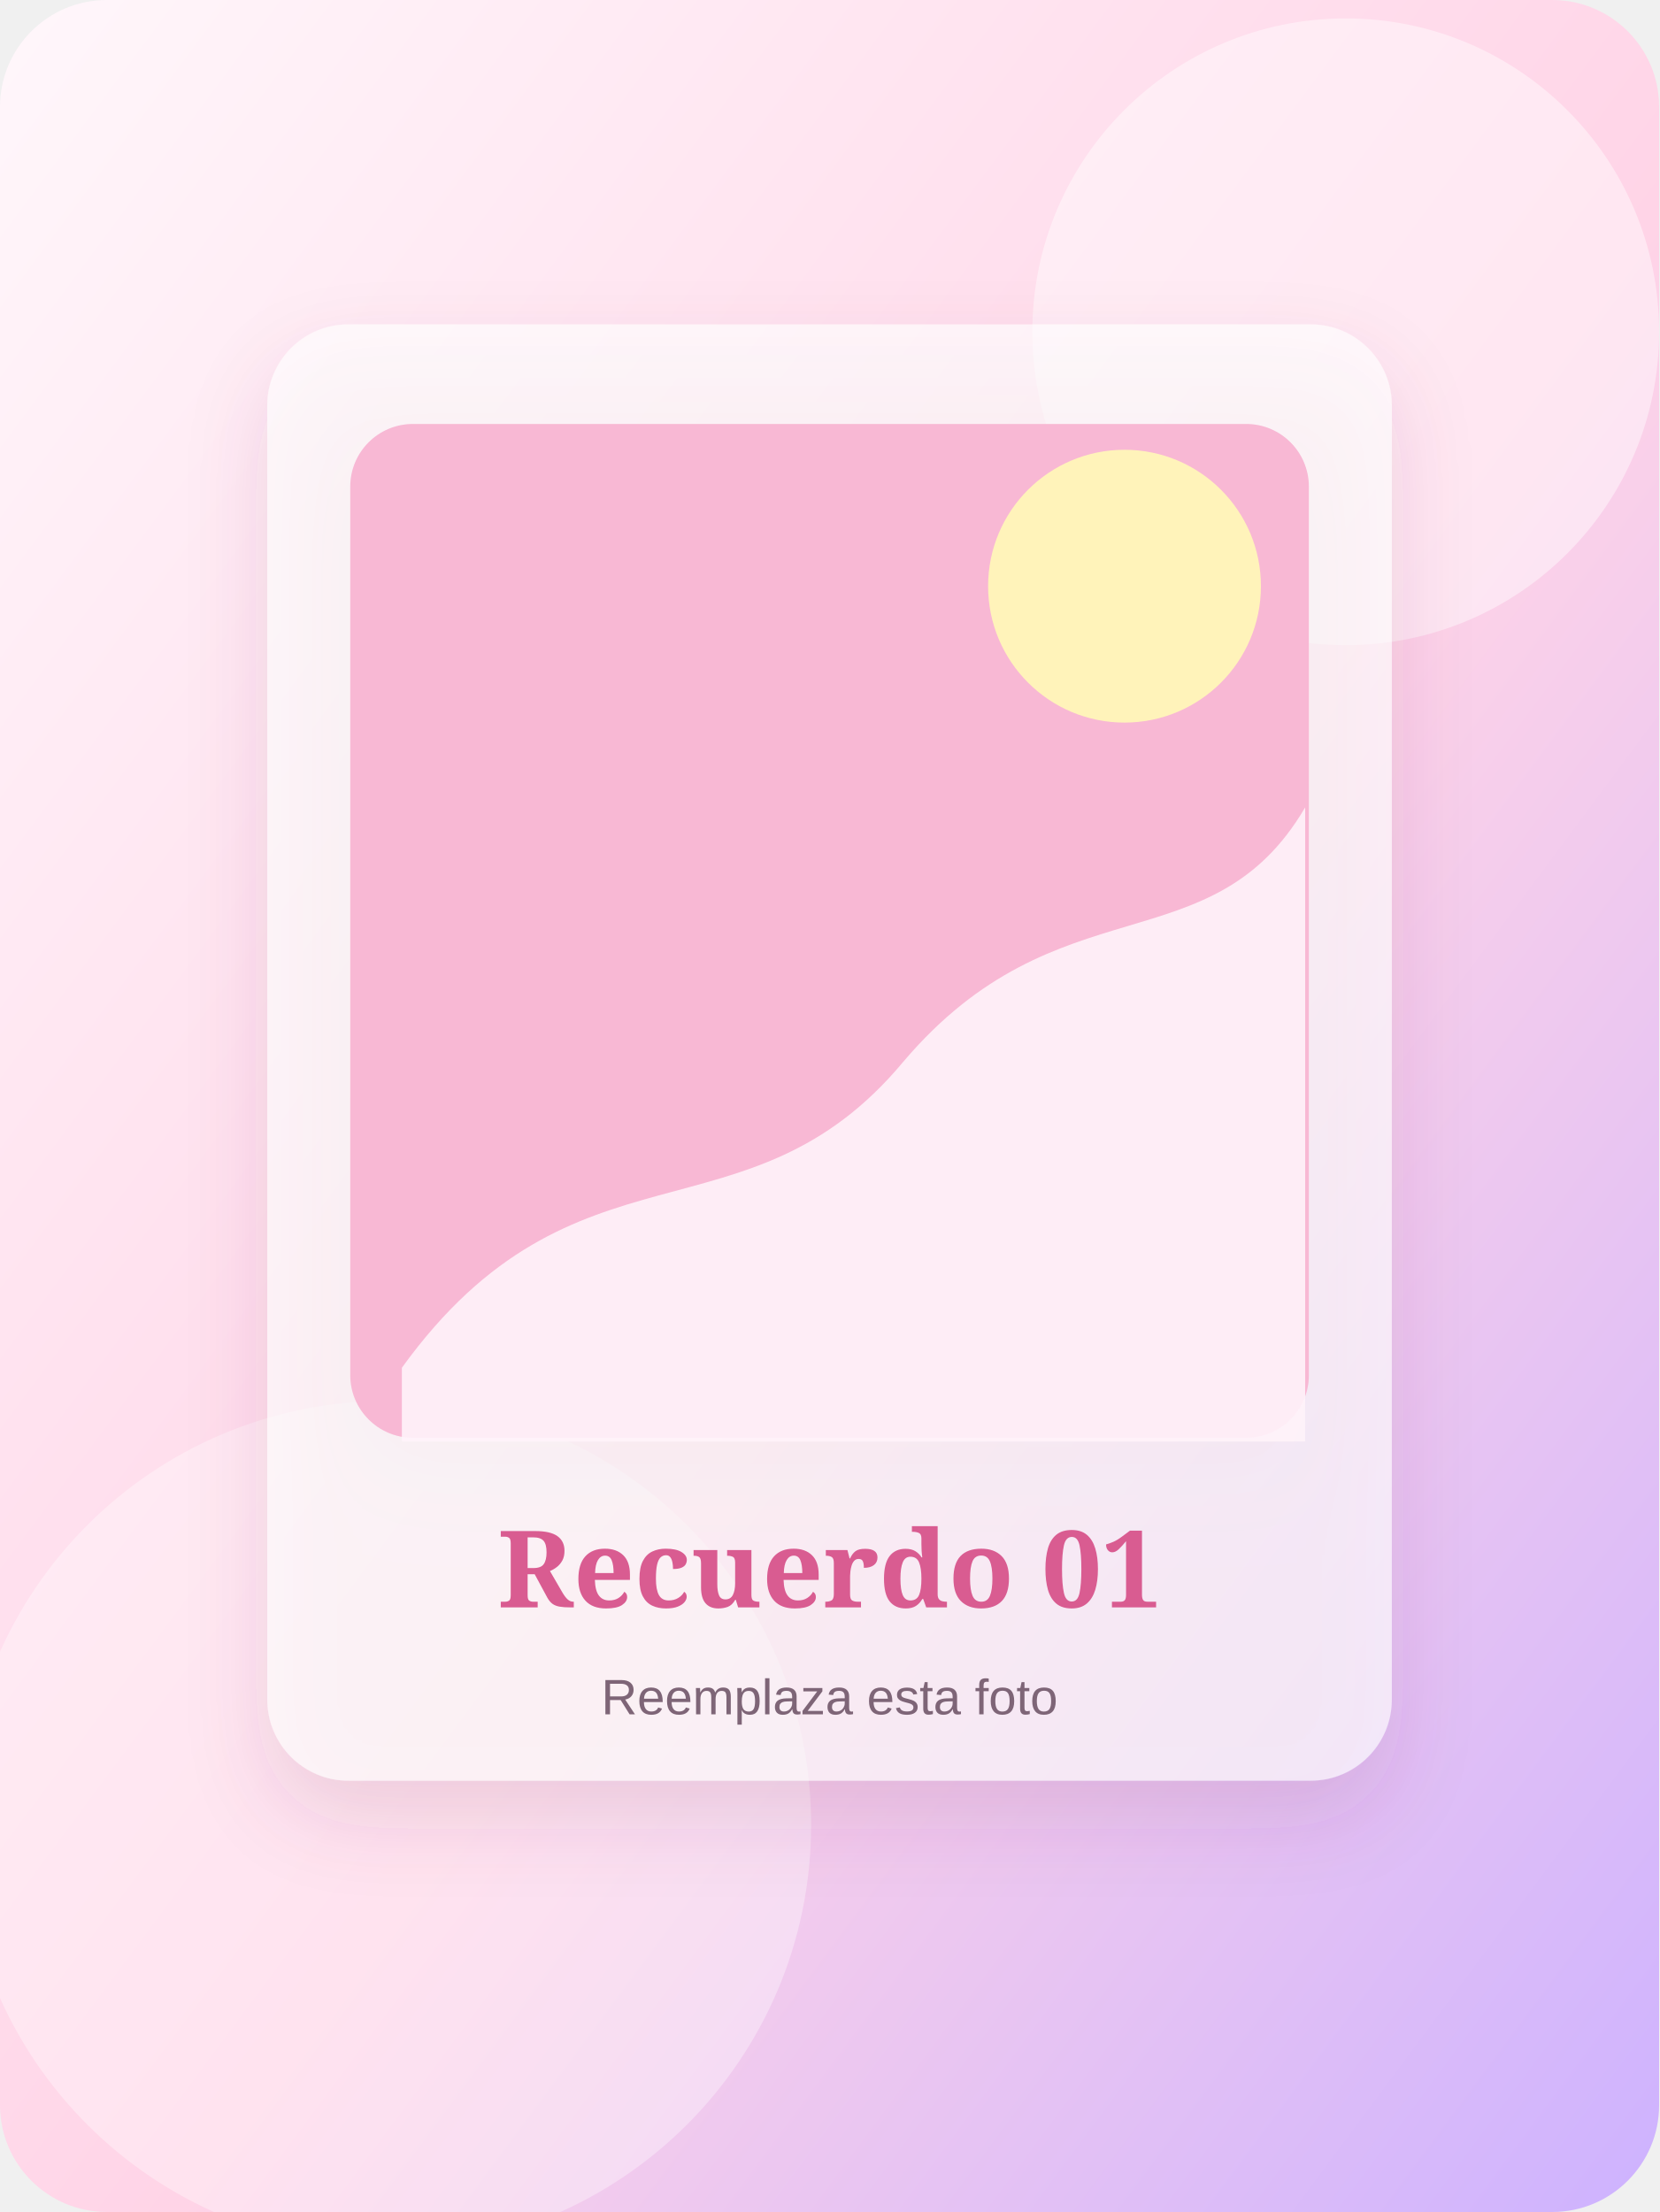
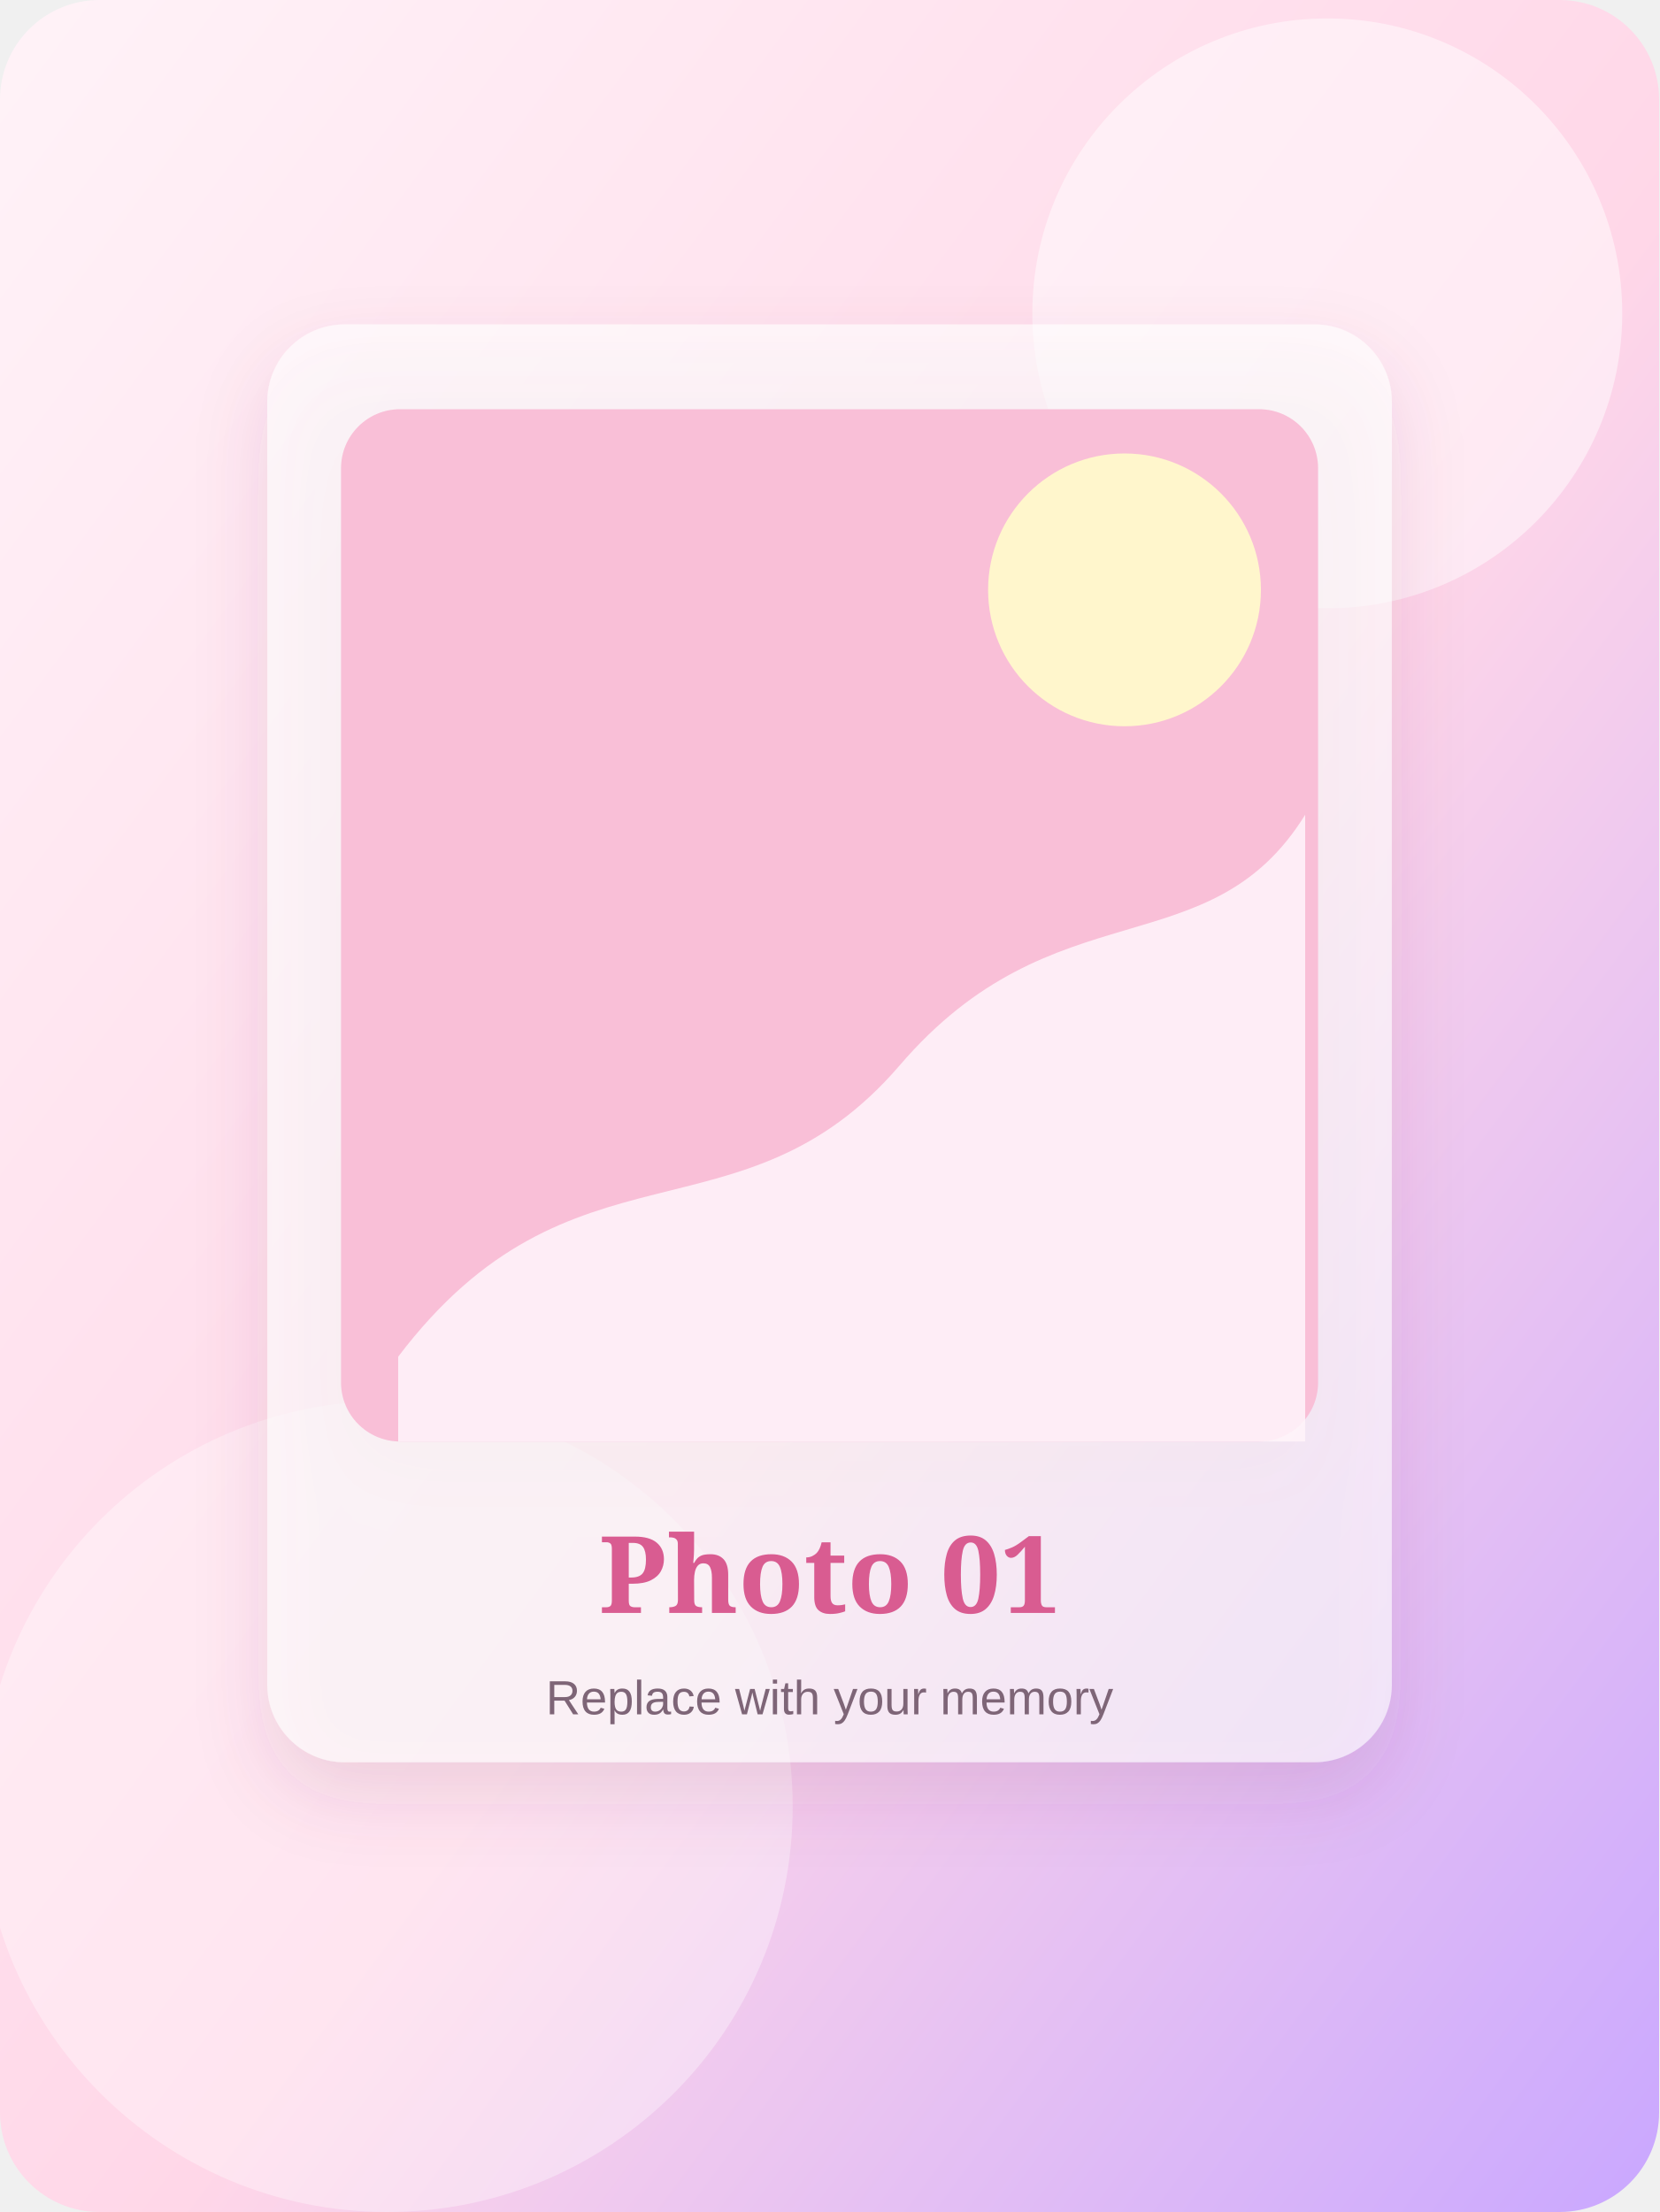
<svg xmlns="http://www.w3.org/2000/svg" viewBox="0 0 900 1200">
  <defs>
    <linearGradient id="g" x1="0" x2="1" y1="0" y2="1">
-       <stop stop-color="#fff7fb" />
-       <stop offset=".55" stop-color="#ffd4e7" />
-       <stop offset="1" stop-color="#cdb2ff" />
+       <stop stop-color="#fff3f8" />
+       <stop offset=".55" stop-color="#ffd7e8" />
+       <stop offset="1" stop-color="#c9a7ff" />
    </linearGradient>
-     <filter id="sombra">
-       <feDropShadow dx="0" dy="20" stdDeviation="22" flood-color="#8a3b64" flood-opacity=".22" />
+     <filter id="shadow">
+       <feDropShadow dx="0" dy="18" stdDeviation="20" flood-color="#8a3b64" flood-opacity=".22" />
    </filter>
  </defs>
-   <rect width="900" height="1200" rx="58" fill="url(#g)" />
-   <circle cx="730" cy="180" r="170" fill="#fff" opacity=".44" />
-   <circle cx="210" cy="990" r="230" fill="#fff" opacity=".34" />
-   <g filter="url(#sombra)">
-     <rect x="145" y="176" width="610" height="790" rx="44" fill="#fff" opacity=".64" />
-     <rect x="190" y="230" width="520" height="550" rx="34" fill="#f8b8d4" />
-     <path d="M218 742 C312 612 405 678 490 576 C574 477 657 525 708 438 L708 782 L218 782 Z" fill="#fff4fa" opacity=".88" />
-     <circle cx="610" cy="318" r="74" fill="#fff3ba" />
+   <rect width="900" height="1200" rx="54" fill="url(#g)" />
+   <circle cx="720" cy="170" r="160" fill="#fff" opacity=".48" />
+   <circle cx="210" cy="980" r="220" fill="#fff" opacity=".34" />
+   <g filter="url(#shadow)">
+     <rect x="145" y="176" width="610" height="780" rx="42" fill="#fff" opacity=".62" />
+     <rect x="185" y="222" width="530" height="560" rx="32" fill="#f9bfd7" />
+     <path d="M216 736 C310 612 402 678 488 578 C572 480 656 526 708 442 L708 782 L216 782 Z" fill="#fff4fa" opacity=".86" />
+     <circle cx="610" cy="320" r="74" fill="#fff6cc" />
  </g>
-   <text x="450" y="872" text-anchor="middle" font-family="Georgia,serif" font-size="58" fill="#d95c91" font-weight="700">Recuerdo 01</text>
-   <text x="450" y="930" text-anchor="middle" font-family="Arial,sans-serif" font-size="27" fill="#7e6577">Reemplaza esta foto</text>
+   <text x="450" y="875" text-anchor="middle" font-family="Georgia,serif" font-size="58" fill="#d95c91" font-weight="700">Photo 01</text>
+   <text x="450" y="930" text-anchor="middle" font-family="Arial,sans-serif" font-size="26" fill="#7e6577">Replace with your memory</text>
</svg>
